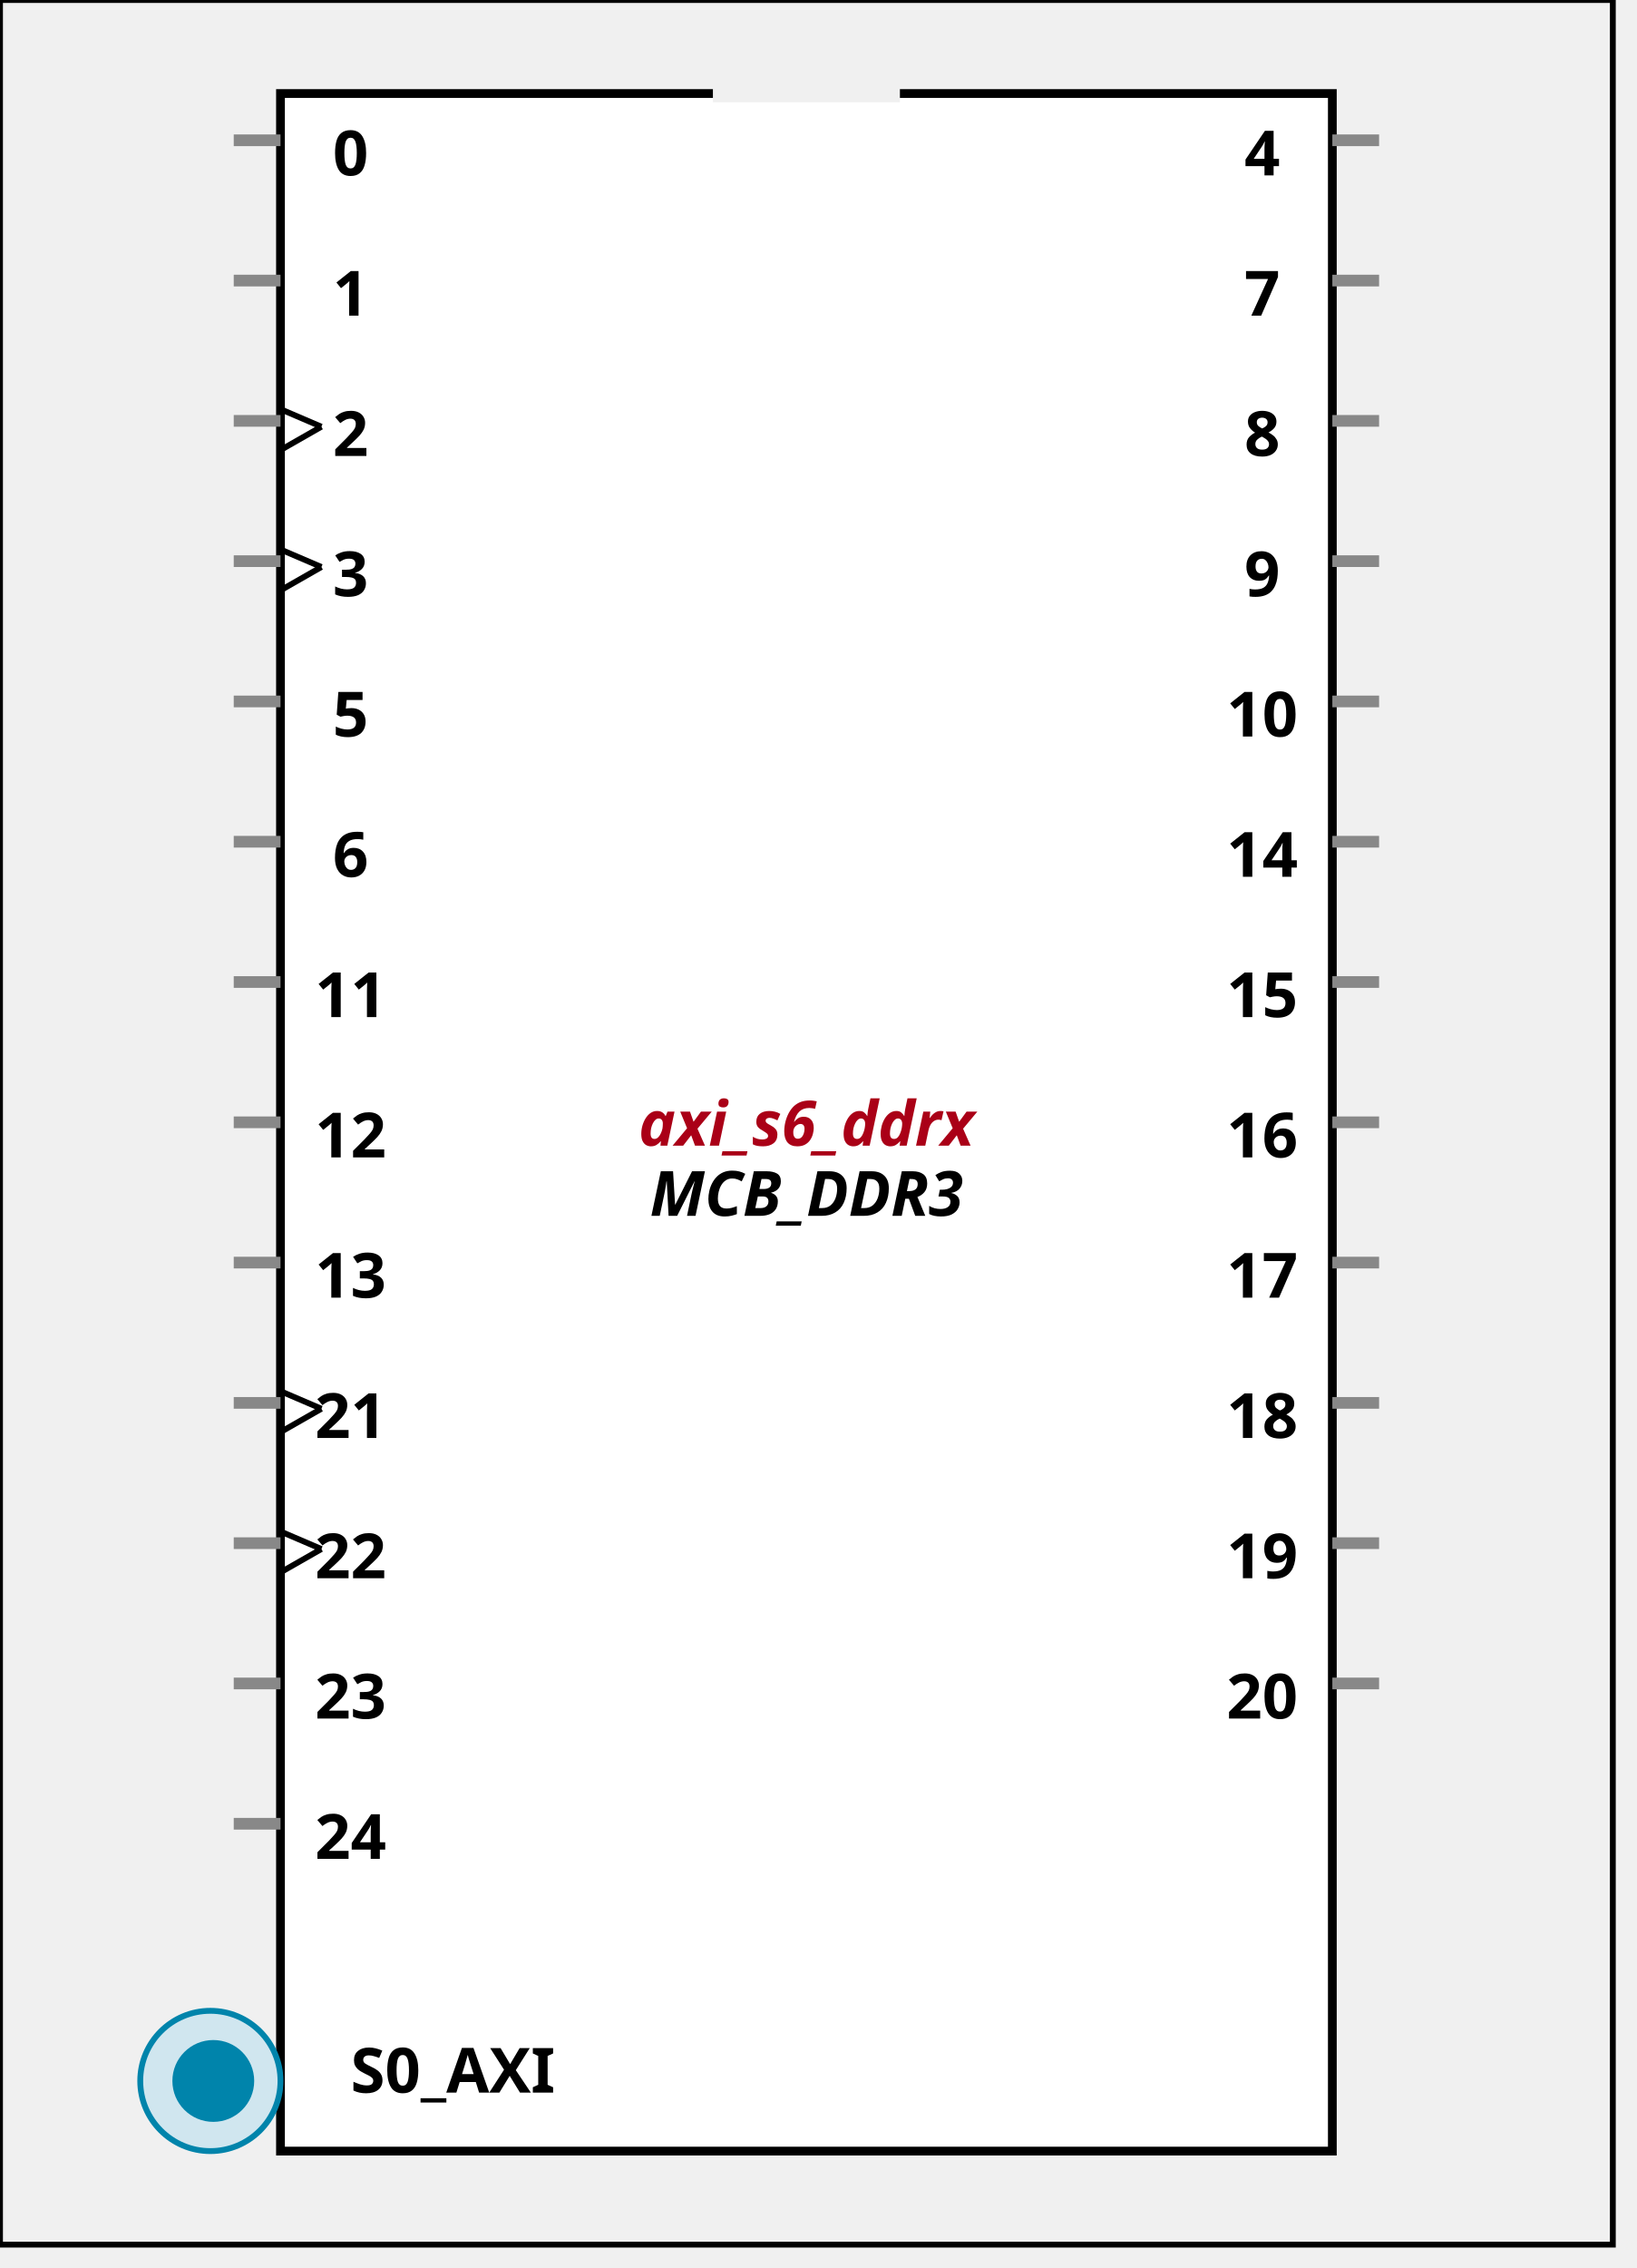
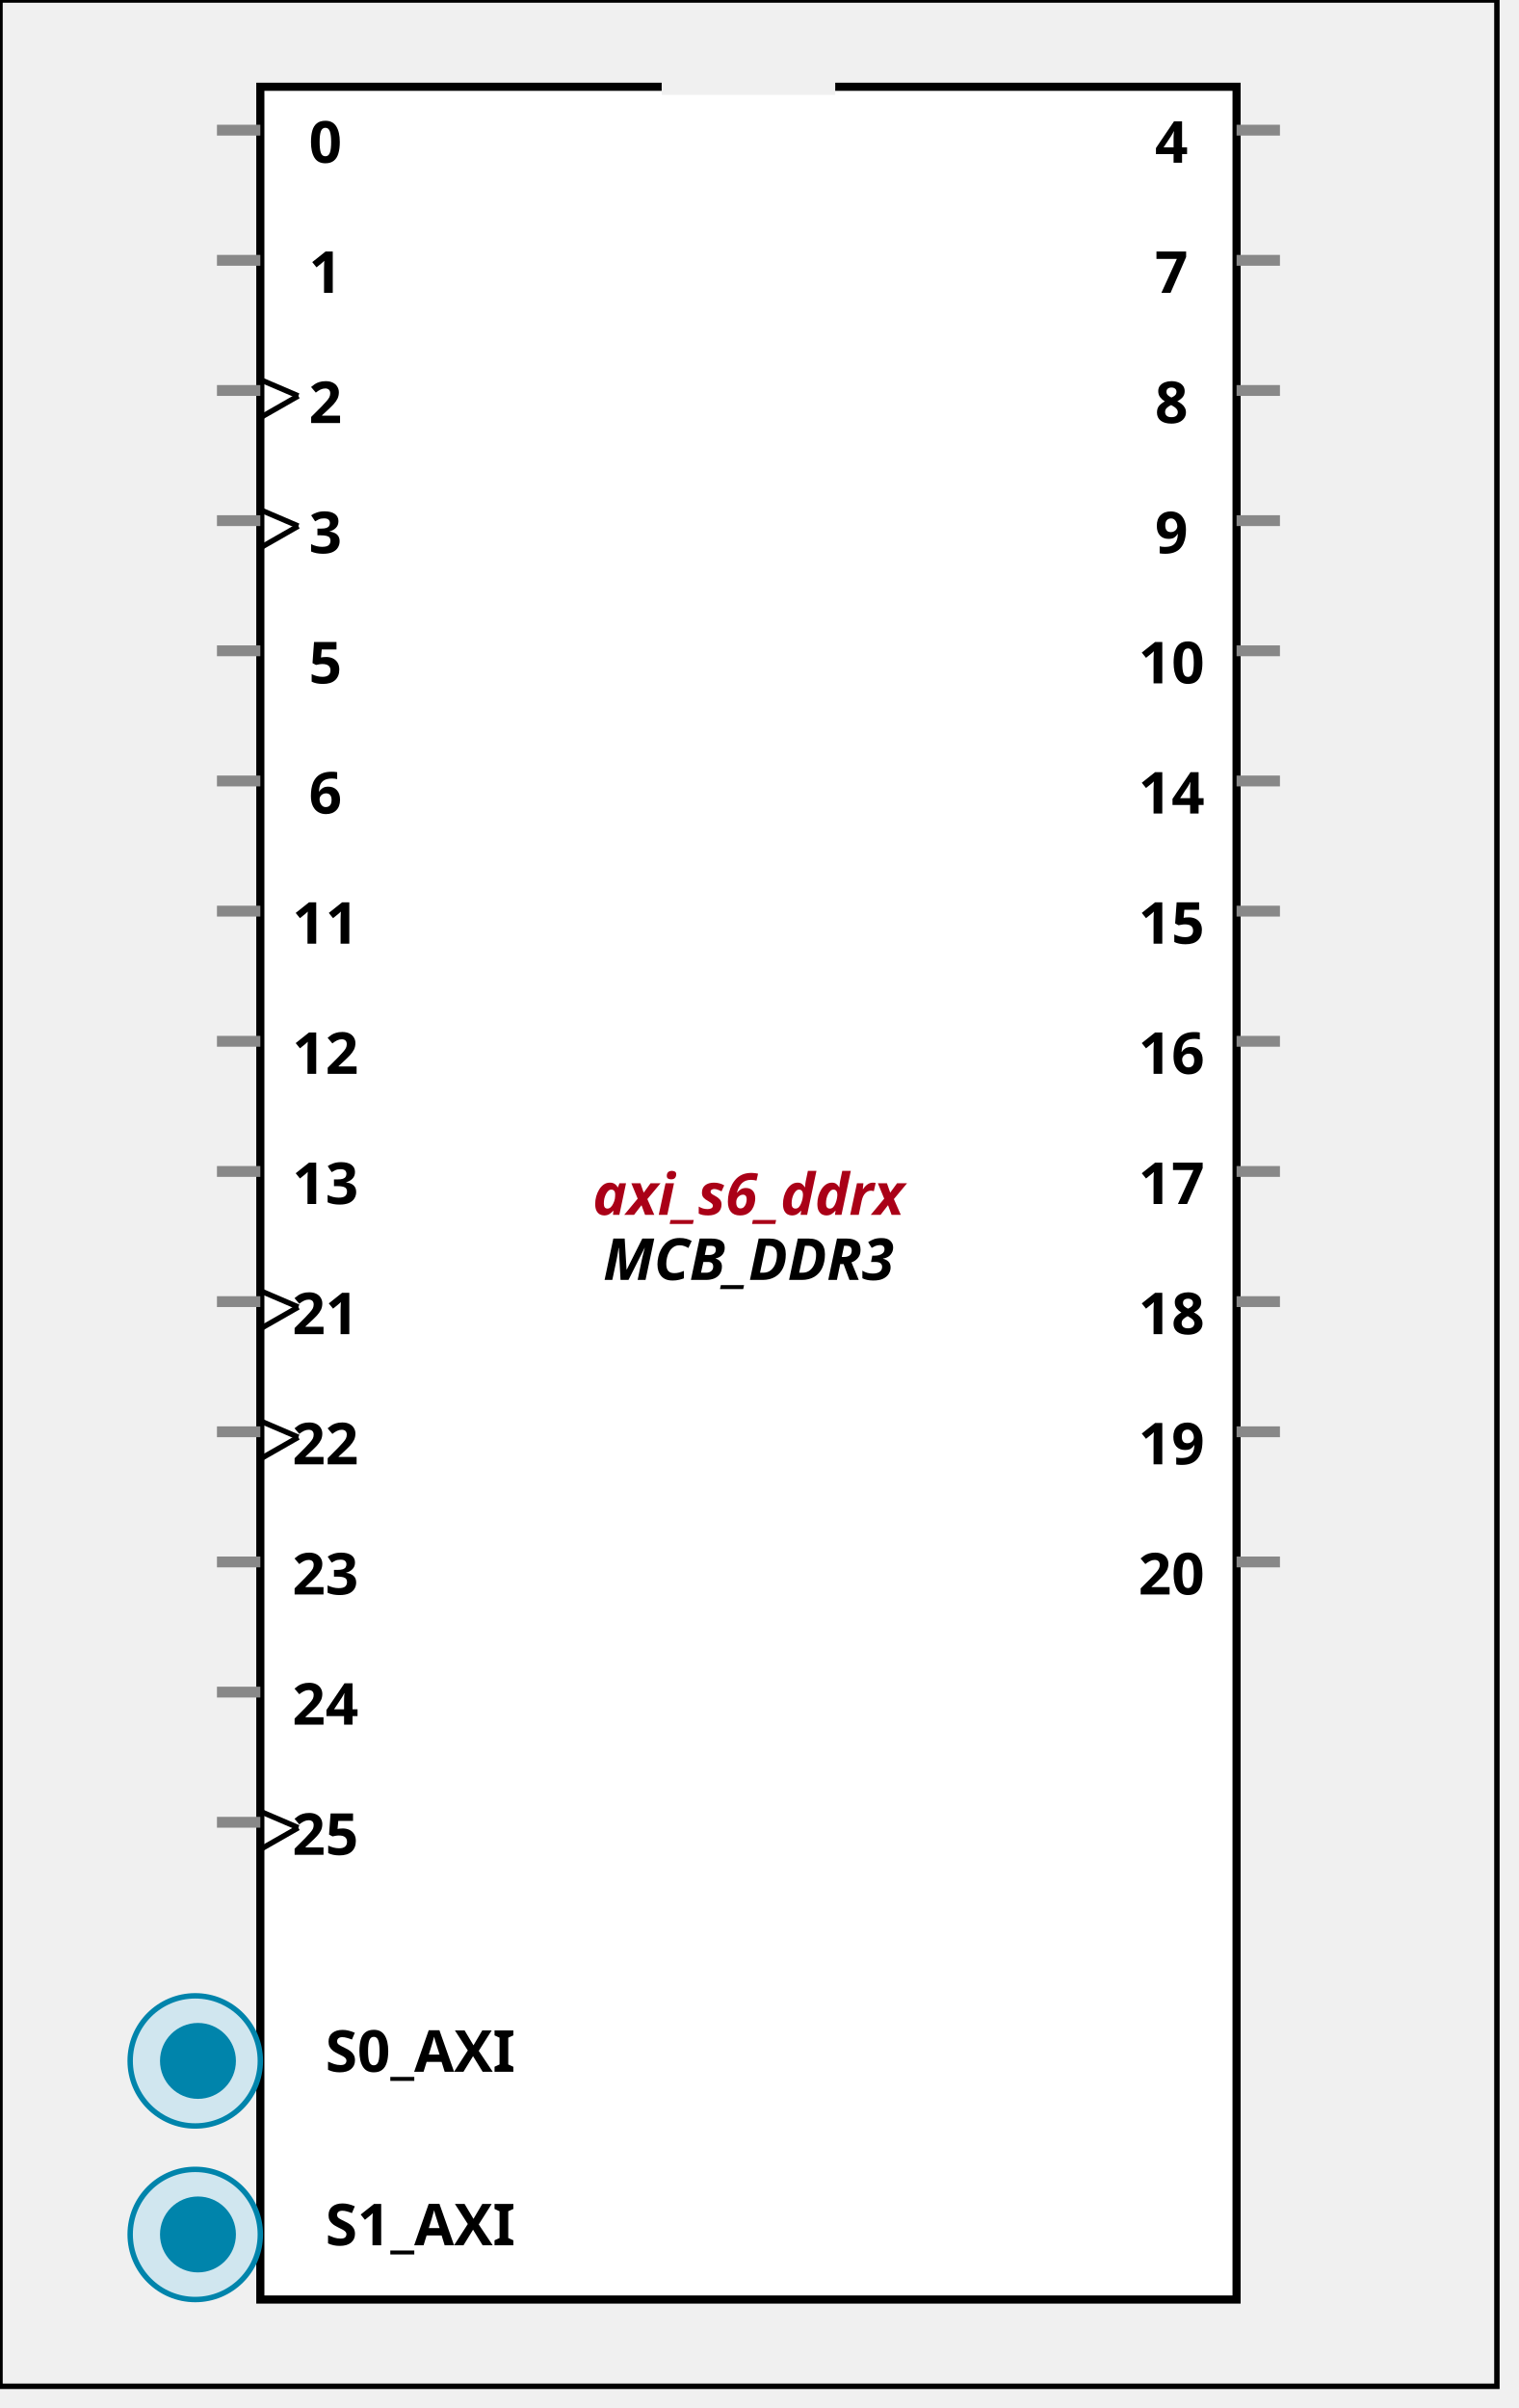
- <svg xmlns:xlink="http://www.w3.org/1999/xlink" width="280" height="388">
+ <svg xmlns:xlink="http://www.w3.org/1999/xlink" width="280" height="444">
  <defs>
    <g id="AXI_BifLabel">
      <rect x="0" y="0" rx="3" ry="3" width="32" height="16" style="fill:#0084AB; stroke:black; stroke-width:1" />
    </g>
    <g id="AXI_busconn_SLAVE">
      <circle cx="12" cy="12" r="12" style="fill:#D0E6EF; stroke:#0084AB; stroke-width:1" />
      <circle cx="12.5" cy="12" r="7" style="fill:#0084AB; stroke:none;" />
    </g>
    <g id="AXI_busconn_MASTER">
      <rect x="0" y="0" width="24" height="24" style="fill:#D0E6EF; stroke:#0084AB; stroke-width:1" />
      <rect x="5.5" y="5" width="14" height="14" style="fill:#0084AB; stroke:none;" />
    </g>
    <g id="XIL_BifLabel">
      <rect x="0" y="0" rx="3" ry="3" width="32" height="16" style="fill:#990066; stroke:black; stroke-width:1" />
    </g>
    <g id="XIL_busconn_TARGET">
      <circle cx="12" cy="12" r="12" style="fill:#CC3399; stroke:#990066; stroke-width:1" />
      <circle cx="12.5" cy="12" r="7" style="fill:#990066; stroke:none;" />
    </g>
    <g id="XIL_busconn_INITIATOR">
      <rect x="0" y="0" width="24" height="24" style="fill:#CC3399; stroke:#990066; stroke-width:1" />
      <rect x="5.5" y="5" width="14" height="14" style="fill:#990066; stroke:none;" />
    </g>
    <g id="LMB_BifLabel">
      <rect x="0" y="0" rx="3" ry="3" width="32" height="16" style="fill:#7777FF; stroke:black; stroke-width:1" />
    </g>
    <g id="LMB_busconn_SLAVE">
      <circle cx="12" cy="12" r="12" style="fill:#DDDDFF; stroke:#7777FF; stroke-width:1" />
      <circle cx="12.5" cy="12" r="7" style="fill:#7777FF; stroke:none;" />
    </g>
    <g id="LMB_busconn_MASTER">
      <rect x="0" y="0" width="24" height="24" style="fill:#DDDDFF; stroke:#7777FF; stroke-width:1" />
      <rect x="5.5" y="5" width="14" height="14" style="fill:#7777FF; stroke:none;" />
    </g>
    <g id="KEY_BifLabel">
      <rect x="0" y="0" rx="3" ry="3" width="32" height="16" style="fill:#444444; stroke:black; stroke-width:1" />
    </g>
    <g id="KEY_busconn_SLAVE">
      <circle cx="12" cy="12" r="12" style="fill:#888888; stroke:#444444; stroke-width:1" />
      <circle cx="12.5" cy="12" r="7" style="fill:#444444; stroke:none;" />
    </g>
    <g id="KEY_busconn_MASTER">
      <rect x="0" y="0" width="24" height="24" style="fill:#888888; stroke:#444444; stroke-width:1" />
      <rect x="5.5" y="5" width="14" height="14" style="fill:#444444; stroke:none;" />
    </g>
    <g id="KEY_busconn_MASTER_SLAVE">
      <circle cx="12" cy="12" r="12" style="fill:#888888; stroke:#444444; stroke-width:1" />
      <circle cx="12.5" cy="12" r="7" style="fill:#444444; stroke:none;" />
      <rect x="0" y="12" width="24" height="12" style="fill:#888888; stroke:#444444; stroke-width:1" />
      <rect x="5.5" y="12" width="14" height="7" style="fill:#444444; stroke:none;" />
    </g>
    <g id="KEY_busconn_TARGET">
      <circle cx="12" cy="12" r="12" style="fill:#888888; stroke:#444444; stroke-width:1" />
      <circle cx="12.5" cy="12" r="7" style="fill:#444444; stroke:none;" />
    </g>
    <g id="KEY_busconn_INITIATOR">
      <rect x="0" y="0" width="24" height="24" style="fill:#888888; stroke:#444444; stroke-width:1" />
      <rect x="5.5" y="5" width="14" height="14" style="fill:#444444; stroke:none;" />
    </g>
    <g id="KEY_busconn_MONITOR">
      <rect x="0" y="0.5" width="24" height="7" style="fill:#444444; stroke:none;" />
      <rect x="0" y="16" width="24" height="7" style="fill:#444444; stroke:none;" />
    </g>
    <g id="KEY_busconn_USER">
      <circle cx="12" cy="12" r="12" style="fill:#888888; stroke:#444444; stroke-width:1" />
      <circle cx="12.5" cy="12" r="7" style="fill:#444444; stroke:none;" />
    </g>
    <g id="KEY_busconn_TRANSPARENT">
      <circle cx="12" cy="12" r="12" style="fill:#FFFFFF; stroke:#444444; stroke-width:1" />
      <circle cx="12.5" cy="12" r="7" style="fill:#FFFFFF; stroke:none;" />
    </g>
    <g id="HCurve" overflow="visible">
      <path d="m 0  0,      a 16 16, 0,0,0, 32,0,     z" style="fill:#F0F0F0;fill-opacity:1;stroke:black;stroke-width:1.5" />
      <line x1="0" y1="0" x2="32" y2="0" style="stroke:#F0F0F0;stroke-width:3" />
    </g>
    <g id="IPD_StandardBody">
-       <rect x="0" y="0" width="276" height="384" style="fill:#F0F0F0;fill-opacity: 1.0; stroke:#000000; stroke-width:1" />
-       <rect x="48" y="16" width="180" height="352" style="fill:#FFFFFF; fill-opacity: 1.0; stroke:#000000; stroke-width:1.5" />
+       <rect x="0" y="0" width="276" height="440" style="fill:#F0F0F0;fill-opacity: 1.0; stroke:#000000; stroke-width:1" />
+       <rect x="48" y="16" width="180" height="408" style="fill:#FFFFFF; fill-opacity: 1.0; stroke:#000000; stroke-width:1.5" />
      <use x="122" y="16" xlink:href="#HCurve" />
    </g>
    <g id="IPD_PORT">
      <rect width="8" height="8" style="fill:#888888;stroke-width:1;stroke:black;" />
    </g>
    <g id="IPD_SPort">
      <line x1="0" y1="0" x2="8" y2="0" style="stroke:#888888;stroke-width:2;stroke-opacity:1" />
    </g>
    <g id="IPD_PortClk">
      <line x1="0" y1="0" x2="7" y2="3" style="stroke:#000000;stroke-width:1;stroke-opacity:1" />
      <line x1="7" y1="3" x2="0" y2="7" style="stroke:#000000;stroke-width:1;stroke-opacity:1" />
    </g>
  </defs>
  <use x="0" y="0" xlink:href="#IPD_StandardBody" />
-   <text x="138" y="196" fill="#AA0017" stroke="none" font-size="8pt" font-style="italic" font-weight="bold" text-anchor="middle" font-family="Verdana Arial Helvetica san-serif">axi_s6_ddrx</text>
-   <text x="138" y="208" fill="#000000" stroke="none" font-size="8pt" font-style="italic" font-weight="bold" text-anchor="middle" font-family="Courier Arial Helvetica san-serif">MCB_DDR3</text>
+   <text x="138" y="224" fill="#AA0017" stroke="none" font-size="8pt" font-style="italic" font-weight="bold" text-anchor="middle" font-family="Verdana Arial Helvetica san-serif">axi_s6_ddrx</text>
+   <text x="138" y="236" fill="#000000" stroke="none" font-size="8pt" font-style="italic" font-weight="bold" text-anchor="middle" font-family="Courier Arial Helvetica san-serif">MCB_DDR3</text>
  <use x="40" y="24" xlink:href="#IPD_SPort" />
  <text x="60" y="30" fill="#000000" stroke="none" font-size="8pt" font-style="normal" font-weight="bold" text-anchor="middle" font-family="Verdana Arial Helvetica san-serif">0</text>
  <use x="40" y="48" xlink:href="#IPD_SPort" />
  <text x="60" y="54" fill="#000000" stroke="none" font-size="8pt" font-style="normal" font-weight="bold" text-anchor="middle" font-family="Verdana Arial Helvetica san-serif">1</text>
  <use x="40" y="72" xlink:href="#IPD_SPort" />
  <use x="48" y="70" xlink:href="#IPD_PortClk" />
  <text x="60" y="78" fill="#000000" stroke="none" font-size="8pt" font-style="normal" font-weight="bold" text-anchor="middle" font-family="Verdana Arial Helvetica san-serif">2</text>
  <use x="40" y="96" xlink:href="#IPD_SPort" />
  <use x="48" y="94" xlink:href="#IPD_PortClk" />
  <text x="60" y="102" fill="#000000" stroke="none" font-size="8pt" font-style="normal" font-weight="bold" text-anchor="middle" font-family="Verdana Arial Helvetica san-serif">3</text>
  <use x="40" y="120" xlink:href="#IPD_SPort" />
  <text x="60" y="126" fill="#000000" stroke="none" font-size="8pt" font-style="normal" font-weight="bold" text-anchor="middle" font-family="Verdana Arial Helvetica san-serif">5</text>
  <use x="40" y="144" xlink:href="#IPD_SPort" />
  <text x="60" y="150" fill="#000000" stroke="none" font-size="8pt" font-style="normal" font-weight="bold" text-anchor="middle" font-family="Verdana Arial Helvetica san-serif">6</text>
  <use x="40" y="168" xlink:href="#IPD_SPort" />
  <text x="60" y="174" fill="#000000" stroke="none" font-size="8pt" font-style="normal" font-weight="bold" text-anchor="middle" font-family="Verdana Arial Helvetica san-serif">11</text>
  <use x="40" y="192" xlink:href="#IPD_SPort" />
  <text x="60" y="198" fill="#000000" stroke="none" font-size="8pt" font-style="normal" font-weight="bold" text-anchor="middle" font-family="Verdana Arial Helvetica san-serif">12</text>
  <use x="40" y="216" xlink:href="#IPD_SPort" />
  <text x="60" y="222" fill="#000000" stroke="none" font-size="8pt" font-style="normal" font-weight="bold" text-anchor="middle" font-family="Verdana Arial Helvetica san-serif">13</text>
  <use x="40" y="240" xlink:href="#IPD_SPort" />
  <use x="48" y="238" xlink:href="#IPD_PortClk" />
  <text x="60" y="246" fill="#000000" stroke="none" font-size="8pt" font-style="normal" font-weight="bold" text-anchor="middle" font-family="Verdana Arial Helvetica san-serif">21</text>
  <use x="40" y="264" xlink:href="#IPD_SPort" />
  <use x="48" y="262" xlink:href="#IPD_PortClk" />
  <text x="60" y="270" fill="#000000" stroke="none" font-size="8pt" font-style="normal" font-weight="bold" text-anchor="middle" font-family="Verdana Arial Helvetica san-serif">22</text>
  <use x="40" y="288" xlink:href="#IPD_SPort" />
  <text x="60" y="294" fill="#000000" stroke="none" font-size="8pt" font-style="normal" font-weight="bold" text-anchor="middle" font-family="Verdana Arial Helvetica san-serif">23</text>
  <use x="40" y="312" xlink:href="#IPD_SPort" />
  <text x="60" y="318" fill="#000000" stroke="none" font-size="8pt" font-style="normal" font-weight="bold" text-anchor="middle" font-family="Verdana Arial Helvetica san-serif">24</text>
+   <use x="40" y="336" xlink:href="#IPD_SPort" />
+   <use x="48" y="334" xlink:href="#IPD_PortClk" />
+   <text x="60" y="342" fill="#000000" stroke="none" font-size="8pt" font-style="normal" font-weight="bold" text-anchor="middle" font-family="Verdana Arial Helvetica san-serif">25</text>
  <use x="228" y="24" xlink:href="#IPD_SPort" />
  <text x="216" y="30" fill="#000000" stroke="none" font-size="8pt" font-style="normal" font-weight="bold" text-anchor="middle" font-family="Verdana Arial Helvetica san-serif">4</text>
  <use x="228" y="48" xlink:href="#IPD_SPort" />
  <text x="216" y="54" fill="#000000" stroke="none" font-size="8pt" font-style="normal" font-weight="bold" text-anchor="middle" font-family="Verdana Arial Helvetica san-serif">7</text>
  <use x="228" y="72" xlink:href="#IPD_SPort" />
  <text x="216" y="78" fill="#000000" stroke="none" font-size="8pt" font-style="normal" font-weight="bold" text-anchor="middle" font-family="Verdana Arial Helvetica san-serif">8</text>
  <use x="228" y="96" xlink:href="#IPD_SPort" />
  <text x="216" y="102" fill="#000000" stroke="none" font-size="8pt" font-style="normal" font-weight="bold" text-anchor="middle" font-family="Verdana Arial Helvetica san-serif">9</text>
  <use x="228" y="120" xlink:href="#IPD_SPort" />
  <text x="216" y="126" fill="#000000" stroke="none" font-size="8pt" font-style="normal" font-weight="bold" text-anchor="middle" font-family="Verdana Arial Helvetica san-serif">10</text>
  <use x="228" y="144" xlink:href="#IPD_SPort" />
  <text x="216" y="150" fill="#000000" stroke="none" font-size="8pt" font-style="normal" font-weight="bold" text-anchor="middle" font-family="Verdana Arial Helvetica san-serif">14</text>
  <use x="228" y="168" xlink:href="#IPD_SPort" />
  <text x="216" y="174" fill="#000000" stroke="none" font-size="8pt" font-style="normal" font-weight="bold" text-anchor="middle" font-family="Verdana Arial Helvetica san-serif">15</text>
  <use x="228" y="192" xlink:href="#IPD_SPort" />
  <text x="216" y="198" fill="#000000" stroke="none" font-size="8pt" font-style="normal" font-weight="bold" text-anchor="middle" font-family="Verdana Arial Helvetica san-serif">16</text>
  <use x="228" y="216" xlink:href="#IPD_SPort" />
  <text x="216" y="222" fill="#000000" stroke="none" font-size="8pt" font-style="normal" font-weight="bold" text-anchor="middle" font-family="Verdana Arial Helvetica san-serif">17</text>
  <use x="228" y="240" xlink:href="#IPD_SPort" />
  <text x="216" y="246" fill="#000000" stroke="none" font-size="8pt" font-style="normal" font-weight="bold" text-anchor="middle" font-family="Verdana Arial Helvetica san-serif">18</text>
  <use x="228" y="264" xlink:href="#IPD_SPort" />
  <text x="216" y="270" fill="#000000" stroke="none" font-size="8pt" font-style="normal" font-weight="bold" text-anchor="middle" font-family="Verdana Arial Helvetica san-serif">19</text>
  <use x="228" y="288" xlink:href="#IPD_SPort" />
  <text x="216" y="294" fill="#000000" stroke="none" font-size="8pt" font-style="normal" font-weight="bold" text-anchor="middle" font-family="Verdana Arial Helvetica san-serif">20</text>
-   <use x="24" y="344" xlink:href="#AXI_busconn_SLAVE" />
-   <text x="60" y="358" fill="#000000" stroke="none" font-size="8pt" font-style="normal" font-weight="bold" font-family="Verdana Arial Helvetica san-serif">S0_AXI</text>
+   <use x="24" y="368" xlink:href="#AXI_busconn_SLAVE" />
+   <text x="60" y="382" fill="#000000" stroke="none" font-size="8pt" font-style="normal" font-weight="bold" font-family="Verdana Arial Helvetica san-serif">S0_AXI</text>
+   <use x="24" y="400" xlink:href="#AXI_busconn_SLAVE" />
+   <text x="60" y="414" fill="#000000" stroke="none" font-size="8pt" font-style="normal" font-weight="bold" font-family="Verdana Arial Helvetica san-serif">S1_AXI</text>
</svg>
